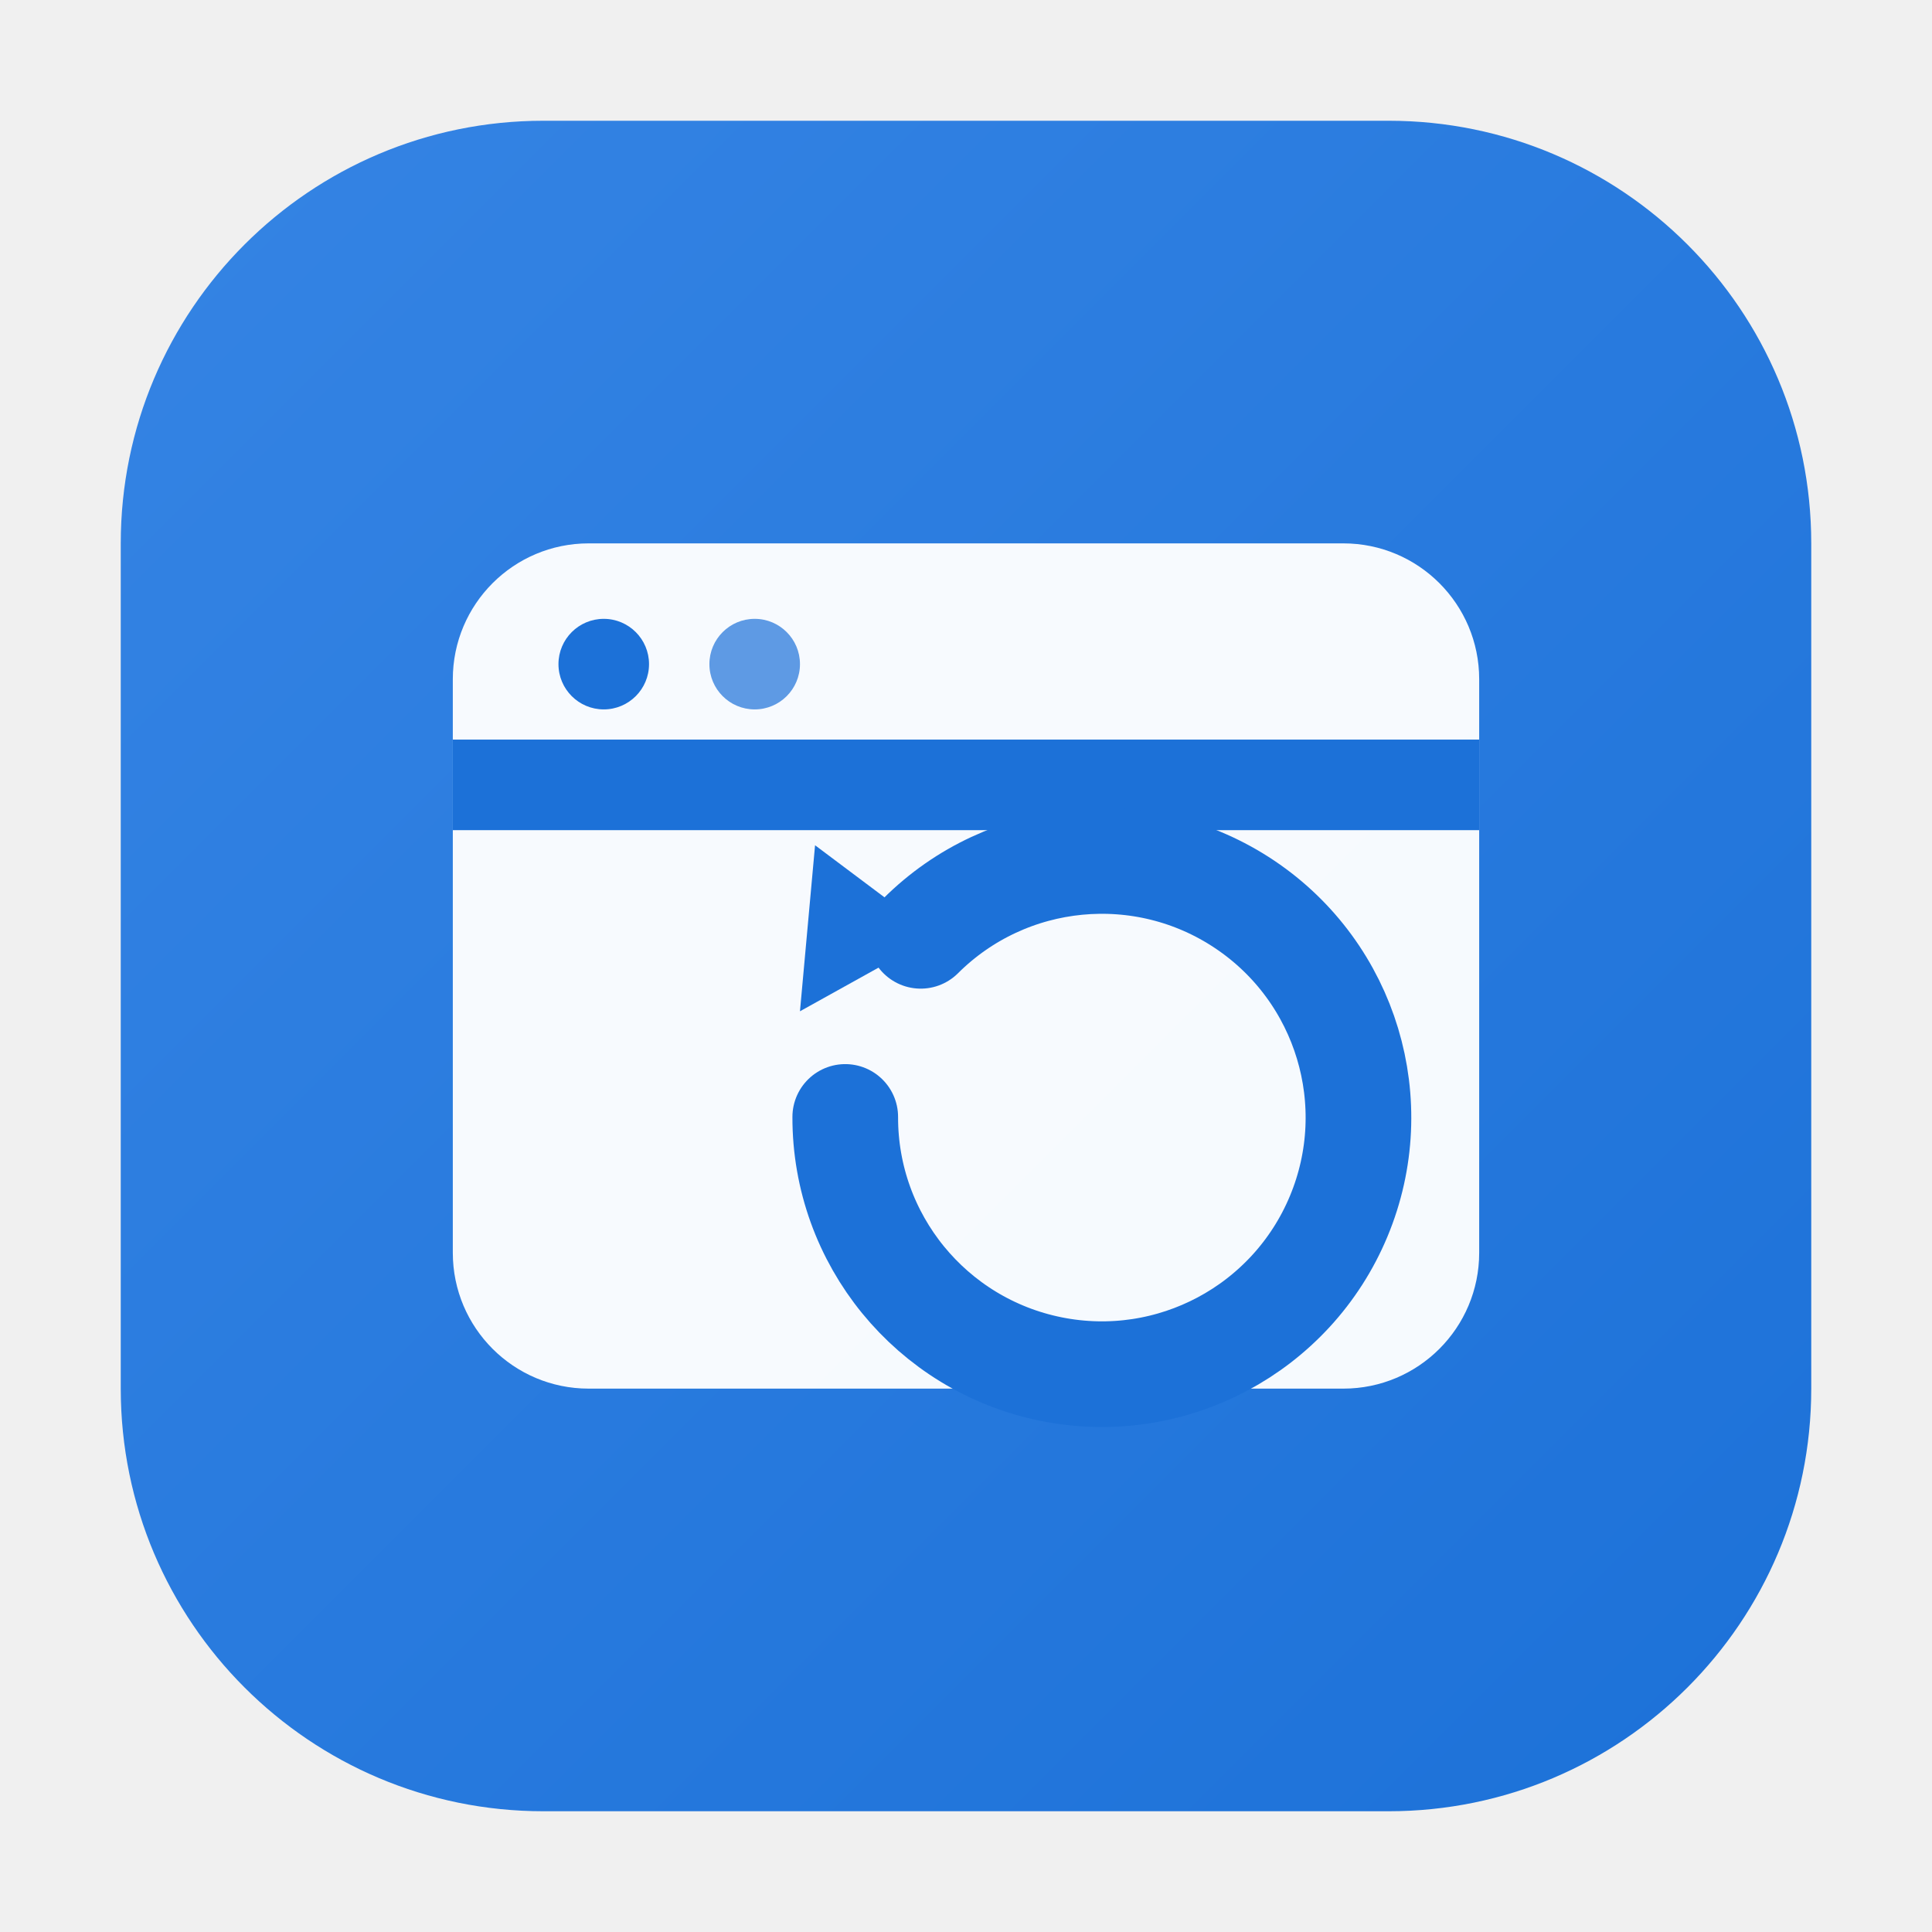
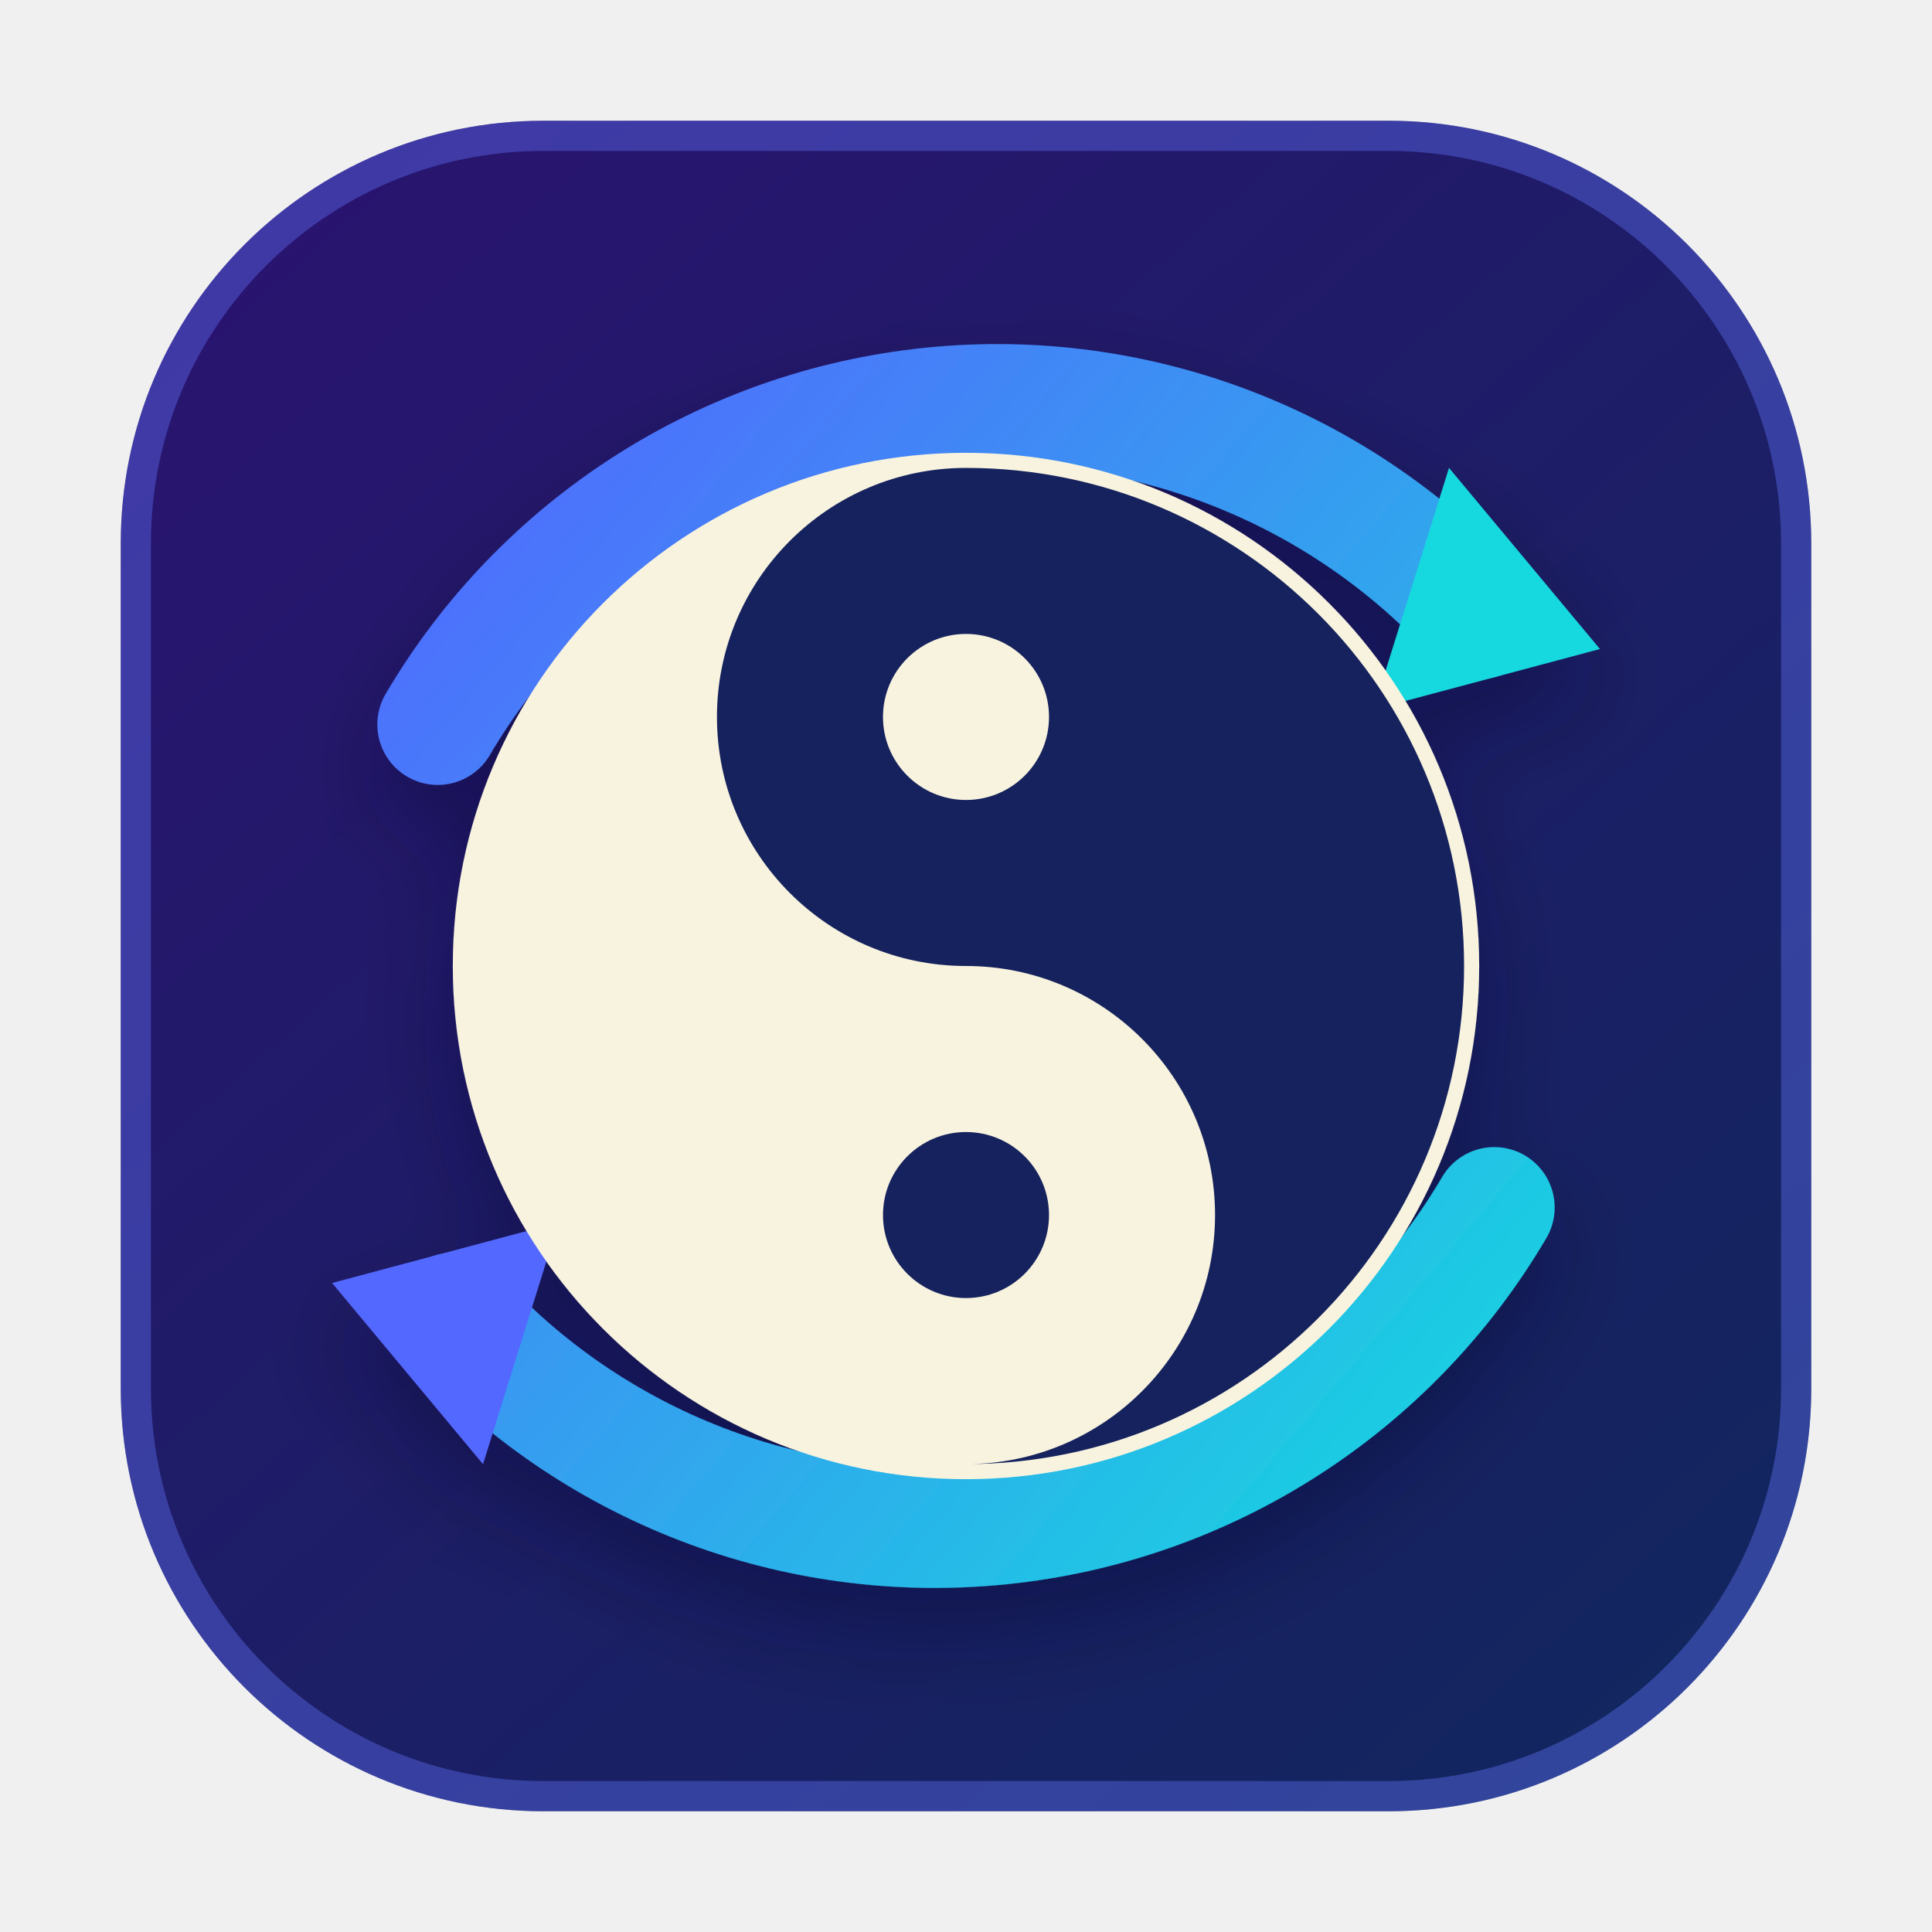
<svg xmlns="http://www.w3.org/2000/svg" width="128" height="128" viewBox="0 0 128 128">
  <defs>
-     <linearGradient id="g" x1="0" y1="0" x2="1" y2="1">
-       <stop offset="0" stop-color="#3584e4" />
-       <stop offset="1" stop-color="#1c71d8" />
+     <linearGradient id="tile" x1="18" y1="14" x2="108" y2="116" gradientUnits="userSpaceOnUse">
+       <stop offset="0" stop-color="#29146f" />
+       <stop offset="1" stop-color="#12265f" />
    </linearGradient>
+     <linearGradient id="flow" x1="25" y1="30" x2="105" y2="98" gradientUnits="userSpaceOnUse">
+       <stop offset="0" stop-color="#5267ff" />
+       <stop offset="1" stop-color="#16d9df" />
+     </linearGradient>
+     <filter id="soft" x="-20%" y="-20%" width="140%" height="140%">
+       <feDropShadow dx="0" dy="3" stdDeviation="3" flood-color="#090d2a" flood-opacity=".34" />
+     </filter>
  </defs>
-   <rect x="8" y="8" width="112" height="112" rx="28" fill="url(#g)" />
-   <path d="M39 36h50a9 9 0 0 1 9 9v38a9 9 0 0 1-9 9H39a9 9 0 0 1-9-9V45a9 9 0 0 1 9-9z" fill="#fff" opacity=".96" />
-   <path d="M30 52h68" stroke="#1c71d8" stroke-width="6" />
-   <circle cx="40" cy="44" r="3" fill="#1c71d8" />
-   <circle cx="50" cy="44" r="3" fill="#1c71d8" opacity=".7" />
-   <path d="M56 74a17 17 0 1 0 5-12" fill="none" stroke="#1c71d8" stroke-width="7" stroke-linecap="round" />
-   <path d="m54 56 8 6-9 5" fill="#1c71d8" />
+   <rect x="8" y="8" width="112" height="112" rx="28" fill="url(#tile)" />
+   <rect x="9" y="9" width="110" height="110" rx="27" fill="none" stroke="#6678ff" stroke-opacity=".38" stroke-width="2" />
+   <g filter="url(#soft)">
+     <path d="M29 48A43 43 0 0 1 98 41" fill="none" stroke="url(#flow)" stroke-width="8" stroke-linecap="round" />
+     <path d="m96 31 10 12-15 4z" fill="#19d8df" />
+     <path d="M99 80A43 43 0 0 1 30 87" fill="none" stroke="url(#flow)" stroke-width="8" stroke-linecap="round" />
+     <path d="m32 97-10-12 15-4z" fill="#5267ff" />
+     <circle cx="64" cy="64" r="33" fill="#f8f3df" stroke="#f8f3df" stroke-width="2" />
+     <path d="M64 31a33 33 0 0 1 0 66 16.5 16.5 0 0 0 0-33 16.5 16.5 0 0 1 0-33Z" fill="#17245d" />
+     <circle cx="64" cy="47.5" r="5.5" fill="#f8f3df" />
+     <circle cx="64" cy="80.5" r="5.5" fill="#17245d" />
+   </g>
</svg>
